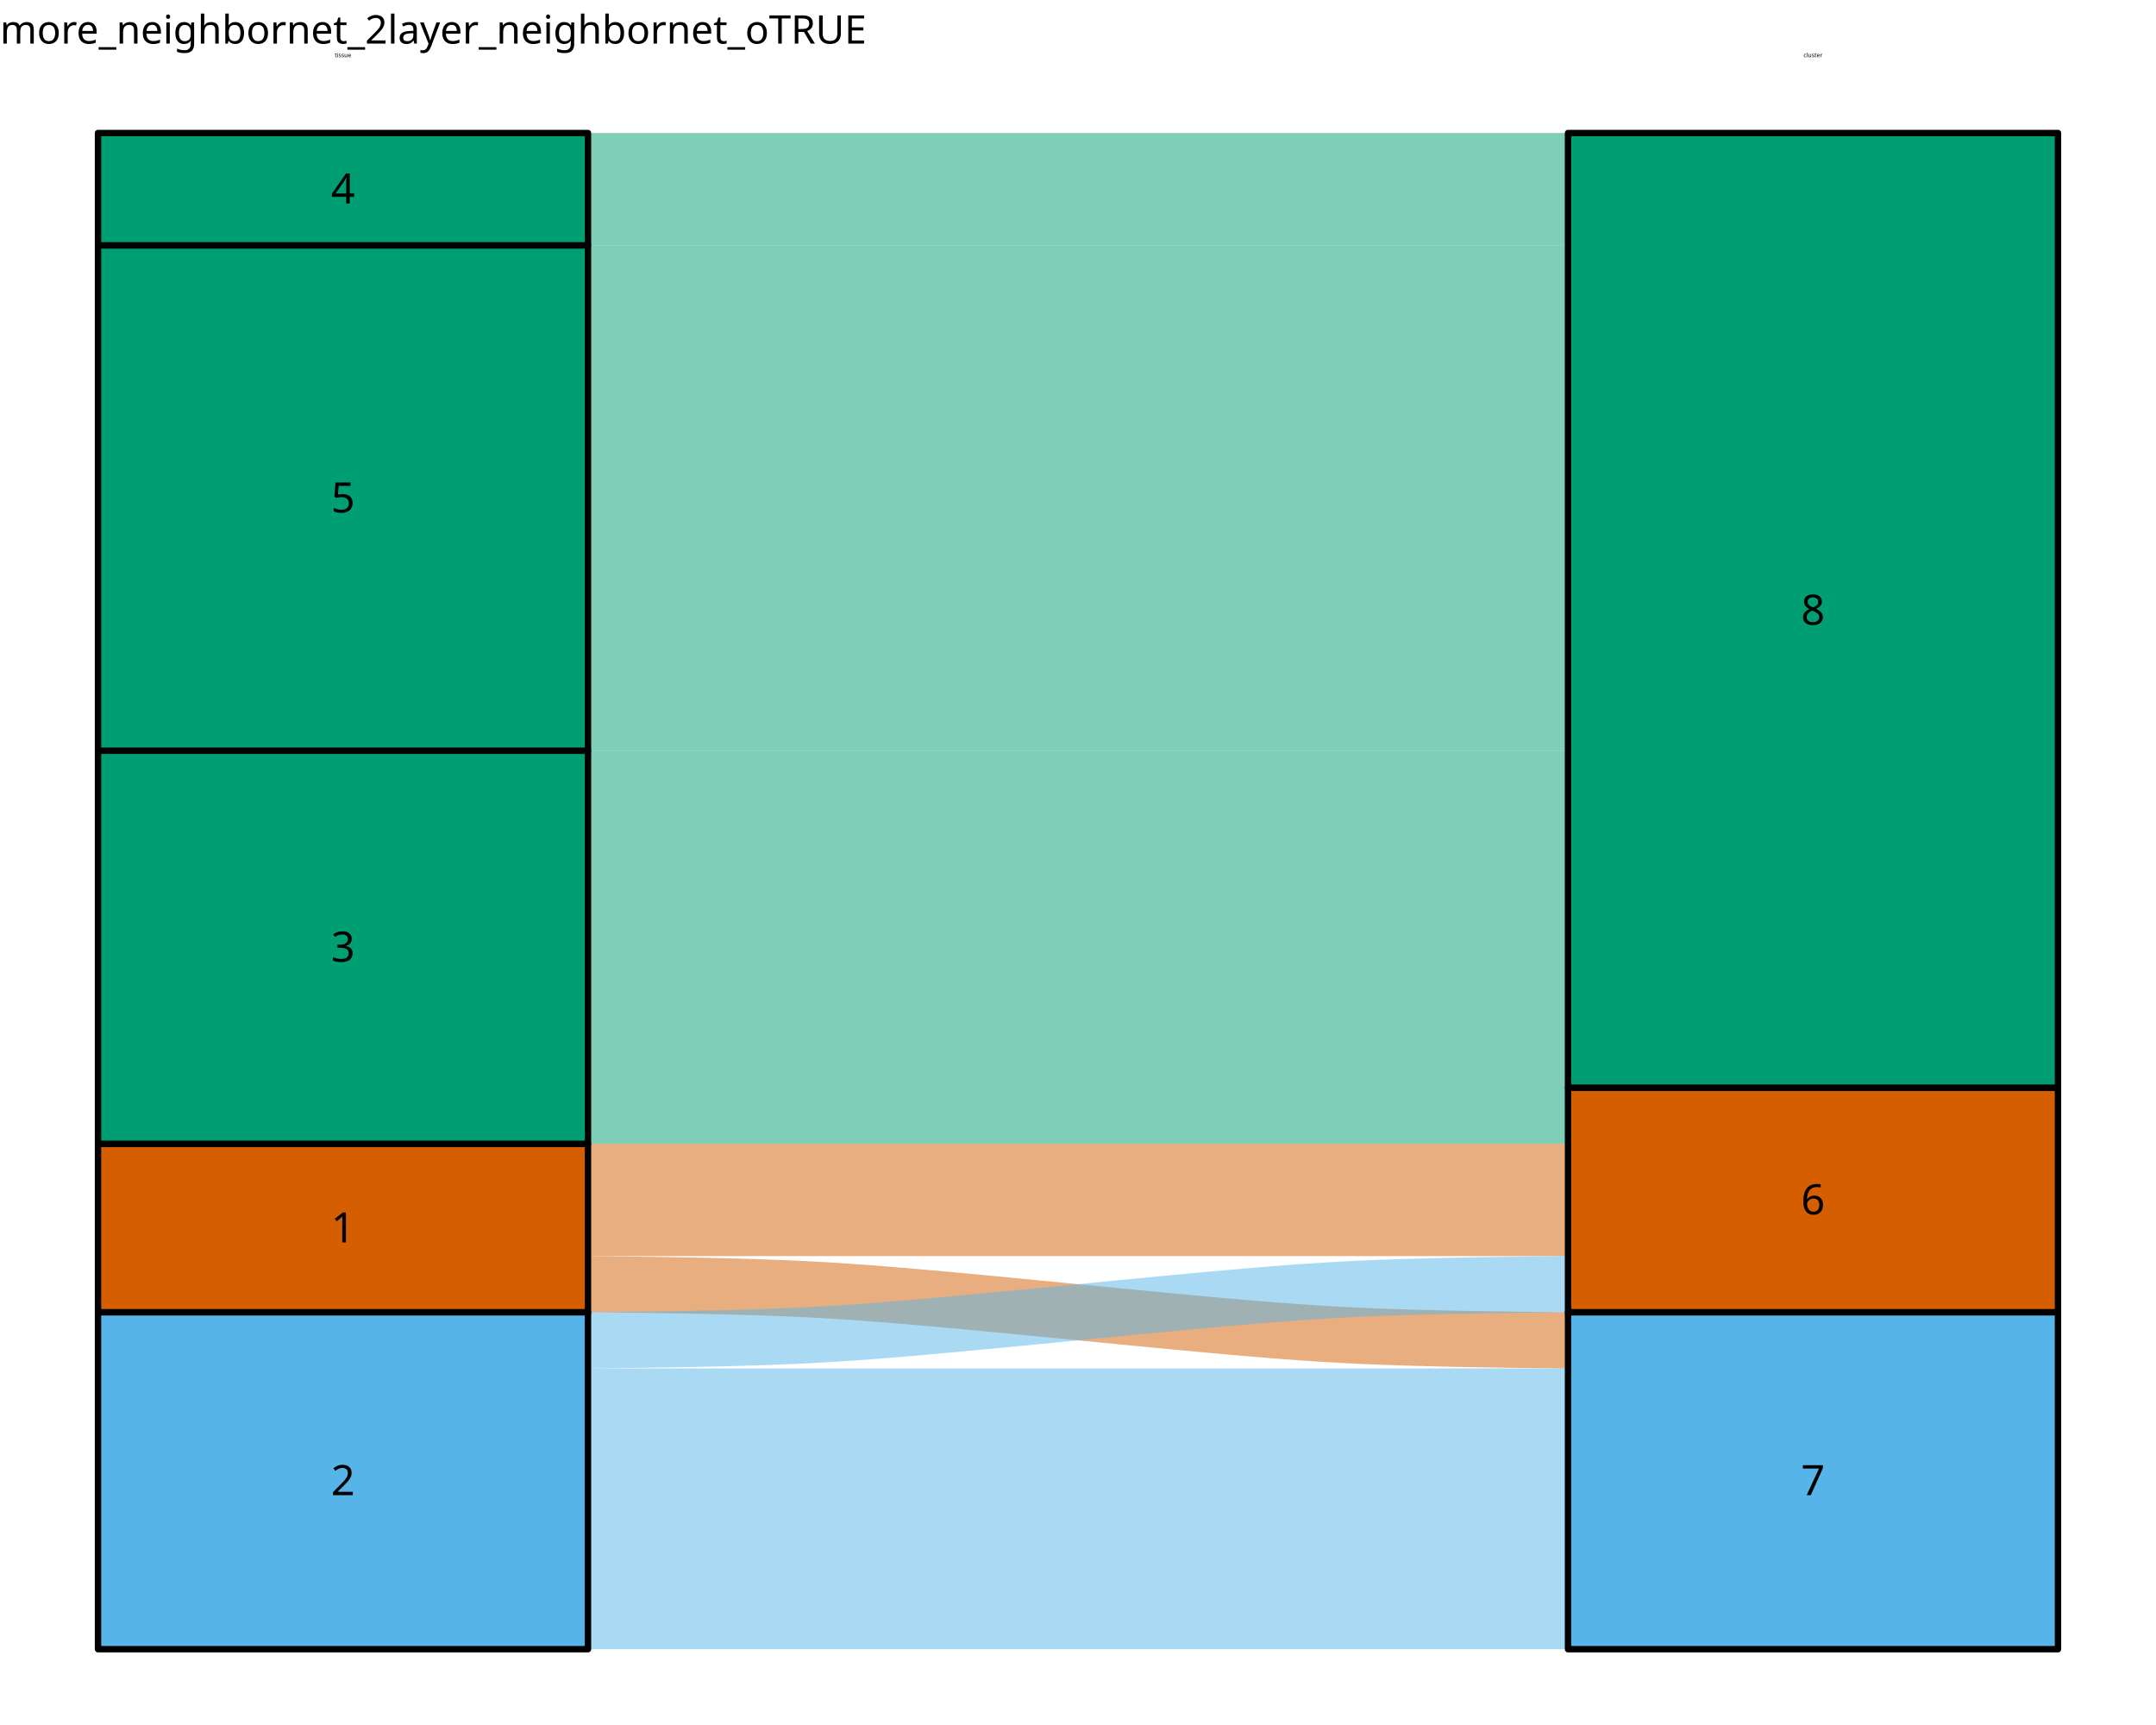
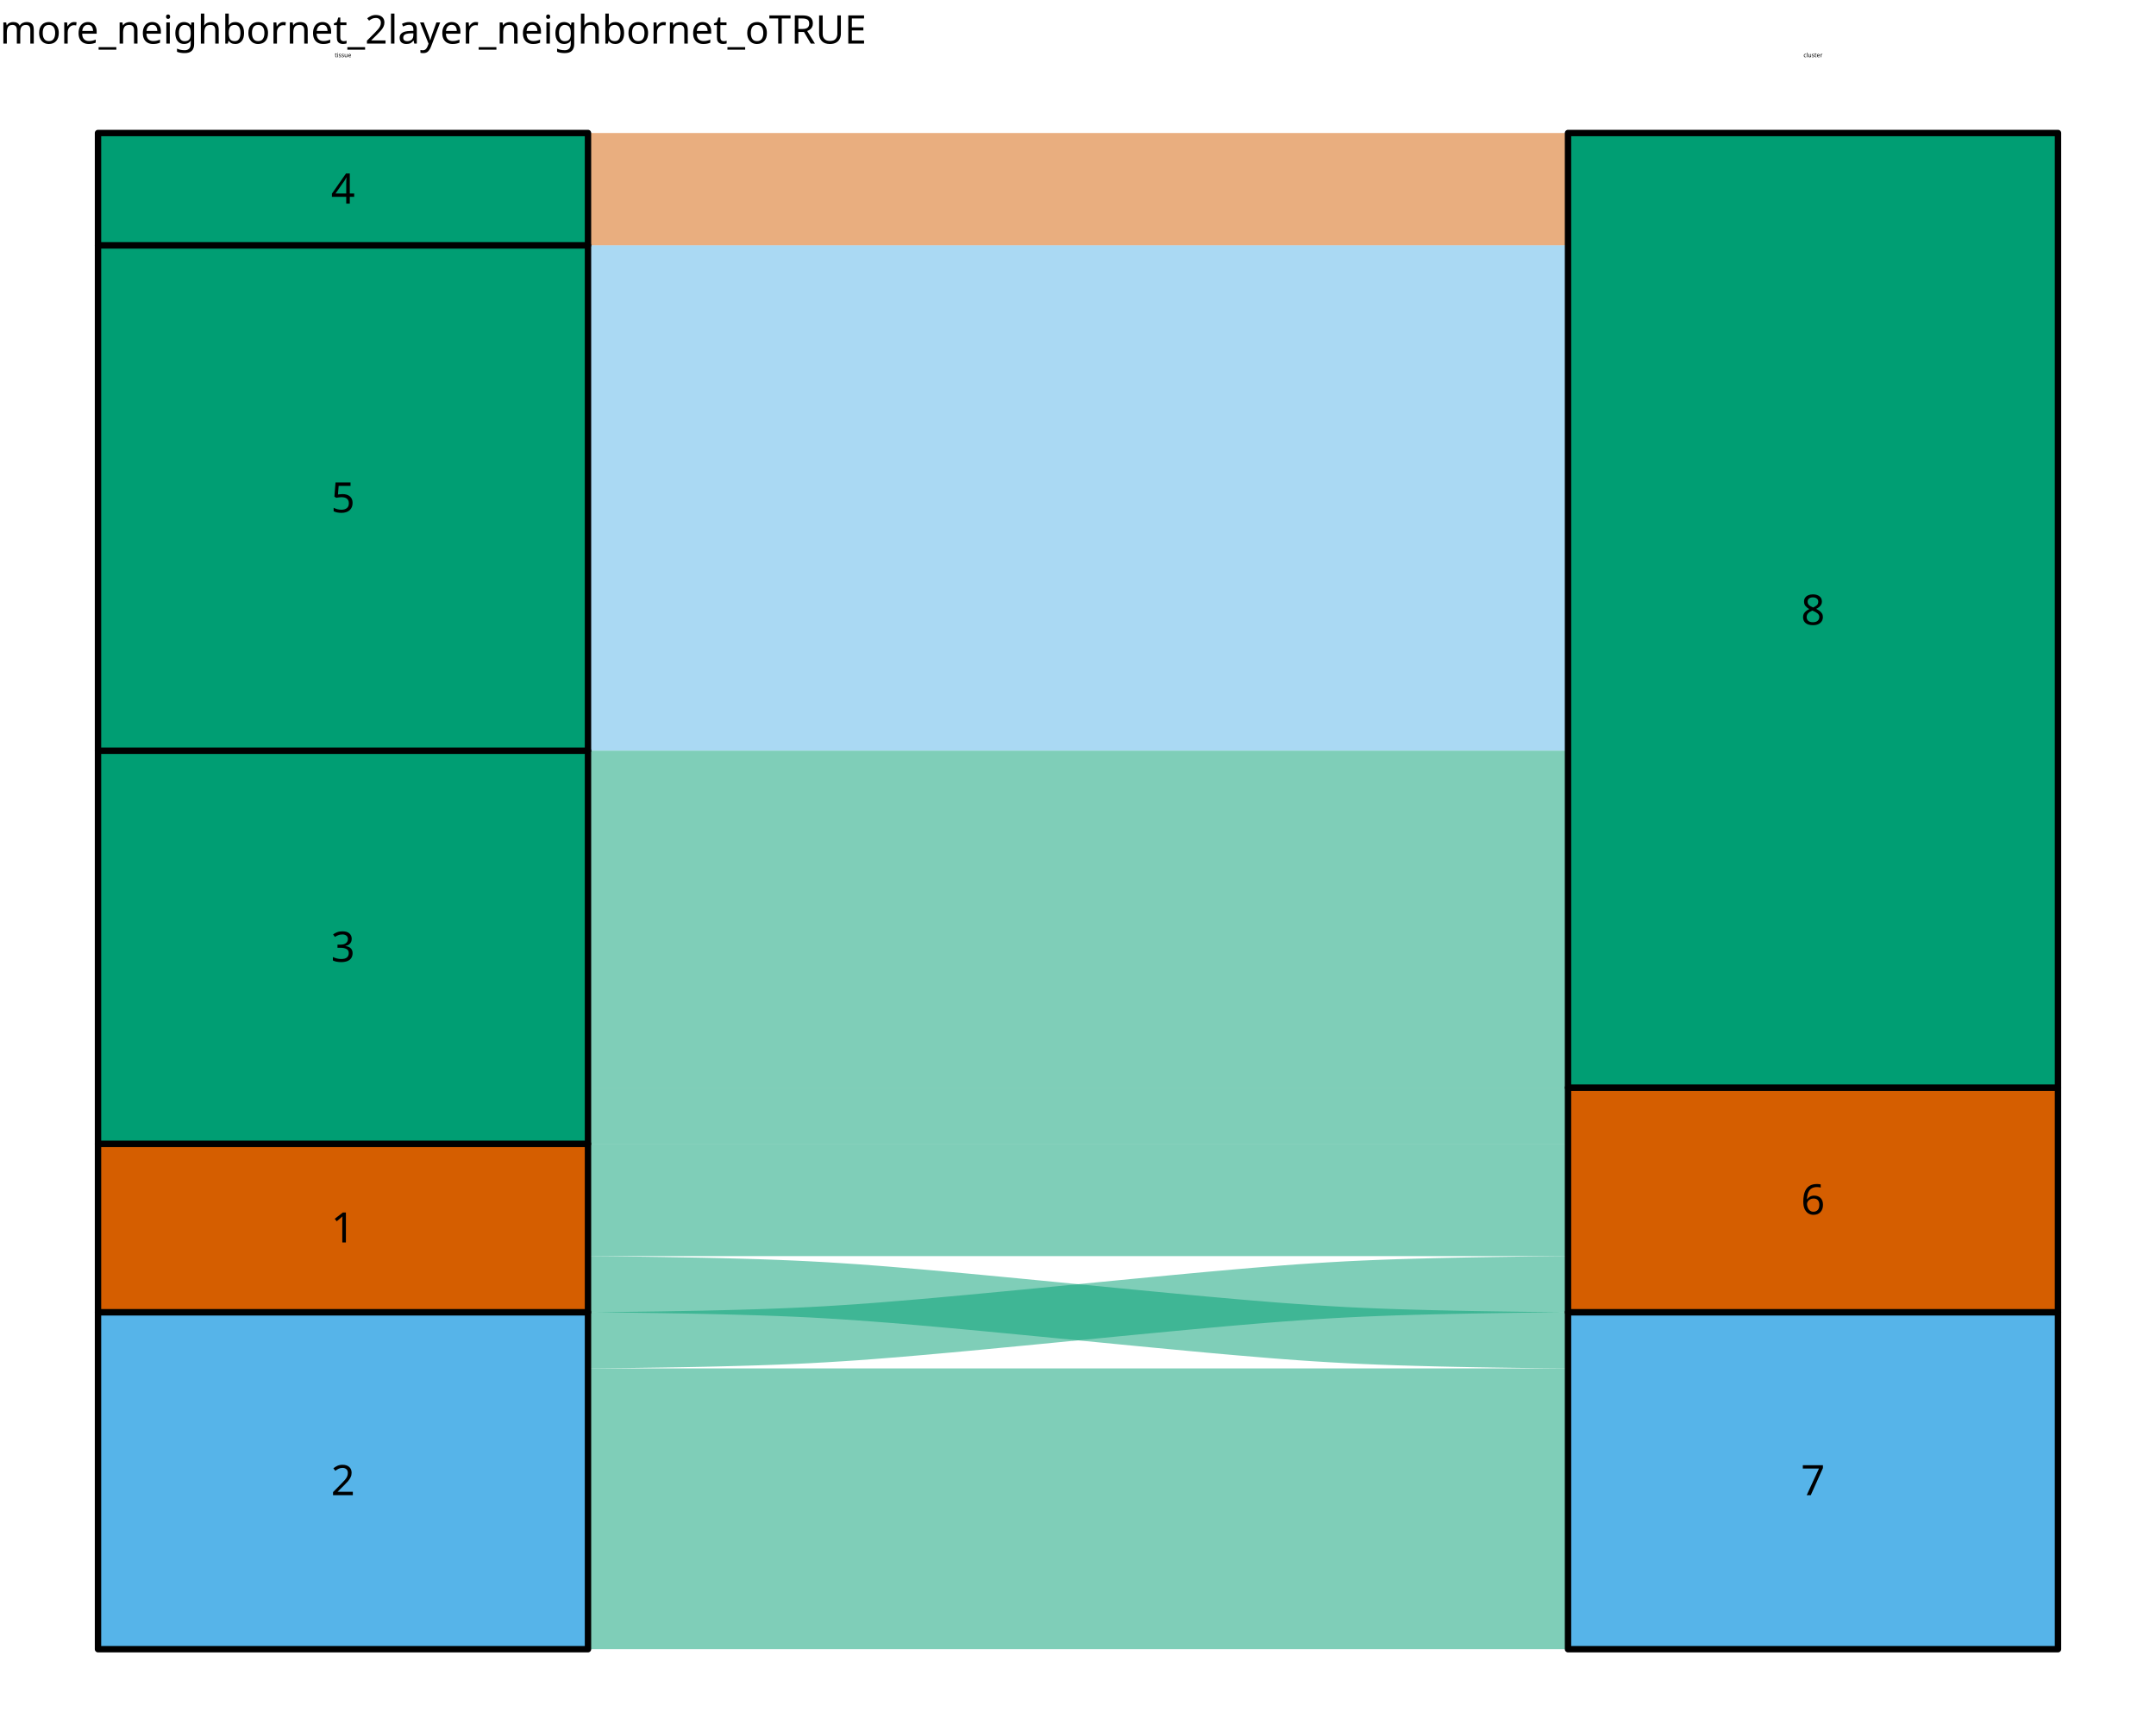
<svg xmlns="http://www.w3.org/2000/svg" class="svglite" data-engine-version="2.0" width="720.00pt" height="576.00pt" viewBox="0 0 720.00 576.00">
  <defs>
    <style type="text/css">
    .svglite line, .svglite polyline, .svglite polygon, .svglite path, .svglite rect, .svglite circle {
      fill: none;
      stroke: #000000;
      stroke-linecap: round;
      stroke-linejoin: round;
      stroke-miterlimit: 10.00;
    }
  </style>
  </defs>
  <rect width="100%" height="100%" style="stroke: none; fill: #FFFFFF;" />
  <defs>
    <clipPath id="cpMC4wMHw3MjAuMDB8MC4wMHw1NzYuMDA=">
      <rect x="0.00" y="0.00" width="720.00" height="576.00" />
    </clipPath>
  </defs>
  <g clip-path="url(#cpMC4wMHw3MjAuMDB8MC4wMHw1NzYuMDA=)">
</g>
  <defs>
    <clipPath id="cpMC4wMHw3MjAuMDB8MTkuMTB8NTc2LjAw">
      <rect x="0.00" y="19.10" width="720.00" height="556.90" />
    </clipPath>
  </defs>
  <g clip-path="url(#cpMC4wMHw3MjAuMDB8MTkuMTB8NTc2LjAw)">
-     <polygon points="32.73,81.91 196.36,81.91 196.45,81.91 197.01,81.91 198.41,81.91 200.89,81.91 204.54,81.91 209.29,81.91 214.95,81.91 221.23,81.91 227.85,81.91 234.56,81.91 241.16,81.91 247.54,81.91 253.64,81.91 259.46,81.91 265.06,81.91 270.48,81.91 275.82,81.91 281.16,81.91 286.58,81.91 291.82,81.91 296.61,81.91 301.55,81.91 306.68,81.91 312.00,81.91 317.51,81.91 323.22,81.91 329.12,81.91 335.18,81.91 341.38,81.91 347.70,81.91 354.10,81.91 360.53,81.91 366.95,81.91 373.34,81.91 379.64,81.91 385.82,81.91 391.86,81.91 397.73,81.91 403.40,81.91 408.89,81.91 414.17,81.91 419.27,81.91 424.19,81.91 428.18,81.91 433.74,81.91 439.15,81.91 444.48,81.91 449.82,81.91 455.26,81.91 460.86,81.91 466.70,81.91 472.82,81.91 479.21,81.91 485.82,81.91 492.53,81.91 499.14,81.91 505.39,81.91 511.01,81.91 515.70,81.91 519.29,81.91 521.70,81.91 523.04,81.91 523.56,81.91 523.64,81.91 687.27,81.91 687.27,44.41 523.64,44.41 523.55,44.41 522.99,44.41 521.59,44.41 519.11,44.41 515.46,44.41 510.71,44.41 505.05,44.41 498.77,44.41 492.15,44.41 485.44,44.41 478.84,44.41 472.46,44.41 466.36,44.41 460.54,44.41 454.94,44.41 449.52,44.41 444.18,44.41 438.84,44.41 433.42,44.41 428.18,44.41 423.39,44.41 418.45,44.41 413.32,44.41 408.00,44.41 402.49,44.41 396.78,44.41 390.88,44.41 384.82,44.41 378.62,44.41 372.30,44.41 365.90,44.41 359.47,44.41 353.05,44.41 346.66,44.41 340.36,44.41 334.18,44.41 328.14,44.41 322.27,44.41 316.60,44.41 311.11,44.41 305.83,44.41 300.73,44.41 295.81,44.41 291.82,44.41 286.26,44.41 280.85,44.41 275.52,44.41 270.18,44.41 264.74,44.41 259.14,44.41 253.30,44.41 247.18,44.41 240.79,44.41 234.18,44.41 227.47,44.41 220.86,44.41 214.61,44.41 208.99,44.41 204.30,44.41 200.71,44.41 198.30,44.41 196.96,44.41 196.44,44.41 196.36,44.41 32.73,44.41 " style="stroke-width: 1.07; stroke: none; fill: #009E73; fill-opacity: 0.50;" />
-     <polygon points="32.73,250.67 196.36,250.67 196.45,250.67 197.01,250.67 198.41,250.67 200.89,250.67 204.54,250.67 209.29,250.67 214.95,250.67 221.23,250.67 227.85,250.67 234.56,250.67 241.16,250.67 247.54,250.67 253.64,250.67 259.46,250.67 265.06,250.67 270.48,250.67 275.82,250.67 281.16,250.67 286.58,250.67 291.82,250.67 296.61,250.67 301.55,250.67 306.68,250.67 312.00,250.67 317.51,250.67 323.22,250.67 329.12,250.67 335.18,250.67 341.38,250.67 347.70,250.67 354.10,250.67 360.53,250.67 366.95,250.67 373.34,250.67 379.64,250.67 385.82,250.67 391.86,250.67 397.73,250.67 403.40,250.67 408.89,250.67 414.17,250.67 419.27,250.67 424.19,250.67 428.18,250.67 433.74,250.67 439.15,250.67 444.48,250.67 449.82,250.67 455.26,250.67 460.86,250.67 466.70,250.67 472.82,250.67 479.21,250.67 485.82,250.67 492.53,250.67 499.14,250.67 505.39,250.67 511.01,250.67 515.70,250.67 519.29,250.67 521.70,250.67 523.04,250.67 523.56,250.67 523.64,250.67 687.27,250.67 687.27,81.91 523.64,81.91 523.55,81.91 522.99,81.91 521.59,81.91 519.11,81.91 515.46,81.91 510.71,81.91 505.05,81.91 498.77,81.91 492.15,81.91 485.44,81.91 478.84,81.91 472.46,81.91 466.36,81.91 460.54,81.91 454.94,81.91 449.52,81.91 444.18,81.91 438.84,81.91 433.42,81.91 428.18,81.91 423.39,81.91 418.45,81.91 413.32,81.91 408.00,81.91 402.49,81.91 396.78,81.91 390.88,81.91 384.82,81.91 378.62,81.91 372.30,81.91 365.90,81.91 359.47,81.91 353.05,81.91 346.66,81.91 340.36,81.91 334.18,81.91 328.14,81.91 322.27,81.91 316.60,81.91 311.11,81.91 305.83,81.91 300.73,81.91 295.81,81.91 291.82,81.91 286.26,81.91 280.85,81.91 275.52,81.91 270.18,81.91 264.74,81.91 259.14,81.91 253.30,81.91 247.18,81.91 240.79,81.91 234.18,81.91 227.47,81.91 220.86,81.91 214.61,81.91 208.99,81.91 204.30,81.91 200.71,81.91 198.30,81.91 196.96,81.91 196.44,81.91 196.36,81.91 32.73,81.91 " style="stroke-width: 1.07; stroke: none; fill: #009E73; fill-opacity: 0.50;" />
+     <polygon points="32.73,81.91 196.36,81.91 196.45,81.91 197.01,81.91 198.41,81.91 200.89,81.91 204.54,81.91 209.29,81.91 214.95,81.91 221.23,81.91 227.85,81.91 234.56,81.91 241.16,81.91 247.54,81.91 253.64,81.91 259.46,81.91 265.06,81.91 270.48,81.91 275.82,81.91 281.16,81.91 286.58,81.91 291.82,81.91 296.61,81.91 301.55,81.91 306.68,81.91 312.00,81.91 317.51,81.91 323.22,81.91 329.12,81.91 335.18,81.91 341.38,81.91 347.70,81.91 354.10,81.91 360.53,81.91 366.95,81.91 373.34,81.91 379.64,81.91 385.82,81.91 391.86,81.91 397.73,81.91 403.40,81.91 408.89,81.91 414.17,81.91 419.27,81.91 424.19,81.91 428.18,81.91 433.74,81.91 439.15,81.91 444.48,81.91 449.82,81.91 455.26,81.91 460.86,81.91 466.70,81.91 472.82,81.91 479.21,81.91 485.82,81.91 492.53,81.91 499.14,81.91 505.39,81.91 511.01,81.91 515.70,81.91 519.29,81.91 521.70,81.91 523.04,81.91 523.56,81.91 523.64,81.91 687.27,81.91 687.27,44.41 523.64,44.41 523.55,44.41 522.99,44.41 521.59,44.41 519.11,44.41 515.46,44.41 510.71,44.41 505.05,44.41 498.77,44.41 492.15,44.41 485.44,44.41 478.84,44.41 472.46,44.41 466.36,44.41 460.54,44.41 454.94,44.41 449.52,44.41 444.18,44.41 438.84,44.41 433.42,44.41 428.18,44.41 423.39,44.41 418.45,44.41 413.32,44.41 408.00,44.41 402.49,44.41 396.78,44.41 390.88,44.41 384.82,44.41 378.62,44.41 372.30,44.41 365.90,44.41 359.47,44.41 353.05,44.41 346.66,44.41 340.36,44.41 334.18,44.41 328.14,44.41 322.27,44.41 316.60,44.41 311.11,44.41 305.83,44.41 300.73,44.41 295.81,44.41 291.82,44.41 286.26,44.41 280.85,44.41 275.52,44.41 270.18,44.41 264.74,44.41 259.14,44.41 253.30,44.41 247.18,44.41 240.79,44.41 234.18,44.41 227.47,44.41 220.86,44.41 214.61,44.41 208.99,44.41 204.30,44.41 200.71,44.41 198.30,44.41 196.96,44.41 196.44,44.41 196.36,44.41 32.73,44.41 " style="stroke-width: 1.07; stroke: none; fill: #D55E00; fill-opacity: 0.50;" />
+     <polygon points="32.73,250.67 196.36,250.67 196.45,250.67 197.01,250.67 198.41,250.67 200.89,250.67 204.54,250.67 209.29,250.67 214.95,250.67 221.23,250.67 227.85,250.67 234.56,250.67 241.16,250.67 247.54,250.67 253.64,250.67 259.46,250.67 265.06,250.67 270.48,250.67 275.82,250.67 281.16,250.67 286.58,250.67 291.82,250.67 296.61,250.67 301.55,250.67 306.68,250.67 312.00,250.67 317.51,250.67 323.22,250.67 329.12,250.67 335.18,250.67 341.38,250.67 347.70,250.67 354.10,250.67 360.53,250.67 366.95,250.67 373.34,250.67 379.64,250.67 385.82,250.67 391.86,250.67 397.73,250.67 403.40,250.67 408.89,250.67 414.17,250.67 419.27,250.67 424.19,250.67 428.18,250.67 433.74,250.67 439.15,250.67 444.48,250.67 449.82,250.67 455.26,250.67 460.86,250.67 466.70,250.67 472.82,250.67 479.21,250.67 485.82,250.67 492.53,250.67 499.14,250.67 505.39,250.67 511.01,250.67 515.70,250.67 519.29,250.67 521.70,250.67 523.04,250.67 523.56,250.67 523.64,250.67 687.27,250.67 687.27,81.91 523.64,81.91 523.55,81.91 522.99,81.91 521.59,81.91 519.11,81.91 515.46,81.91 510.71,81.91 505.05,81.91 498.77,81.91 492.15,81.91 485.44,81.91 478.84,81.91 472.46,81.91 466.36,81.91 460.54,81.91 454.94,81.91 449.52,81.91 444.18,81.91 438.84,81.91 433.42,81.91 428.18,81.91 423.39,81.91 418.45,81.91 413.32,81.91 408.00,81.91 402.49,81.91 396.78,81.91 390.88,81.91 384.82,81.91 378.62,81.91 372.30,81.91 365.90,81.91 359.47,81.91 353.05,81.91 346.66,81.91 340.36,81.91 334.18,81.91 328.14,81.91 322.27,81.91 316.60,81.91 311.11,81.91 305.83,81.91 300.73,81.91 295.81,81.91 291.82,81.91 286.26,81.91 280.85,81.91 275.52,81.91 270.18,81.91 264.74,81.91 259.14,81.91 253.30,81.91 247.18,81.91 240.79,81.91 234.18,81.91 227.47,81.91 220.86,81.91 214.61,81.91 208.99,81.91 204.30,81.91 200.71,81.91 198.30,81.91 196.96,81.91 196.44,81.91 196.36,81.91 32.73,81.91 " style="stroke-width: 1.07; stroke: none; fill: #56B4E9; fill-opacity: 0.50;" />
    <polygon points="32.73,381.93 196.36,381.93 196.45,381.93 197.01,381.93 198.41,381.93 200.89,381.93 204.54,381.93 209.29,381.93 214.95,381.93 221.23,381.93 227.85,381.93 234.56,381.93 241.16,381.93 247.54,381.93 253.64,381.93 259.46,381.93 265.06,381.93 270.48,381.93 275.82,381.93 281.16,381.93 286.58,381.93 291.82,381.93 296.61,381.93 301.55,381.93 306.68,381.93 312.00,381.93 317.51,381.93 323.22,381.93 329.12,381.93 335.18,381.93 341.38,381.93 347.70,381.93 354.10,381.93 360.53,381.93 366.95,381.93 373.34,381.93 379.64,381.93 385.82,381.93 391.86,381.93 397.73,381.93 403.40,381.93 408.89,381.93 414.17,381.93 419.27,381.93 424.19,381.93 428.18,381.93 433.74,381.93 439.15,381.93 444.48,381.93 449.82,381.93 455.26,381.93 460.86,381.93 466.70,381.93 472.82,381.93 479.21,381.93 485.82,381.93 492.53,381.93 499.14,381.93 505.39,381.93 511.01,381.93 515.70,381.93 519.29,381.93 521.70,381.93 523.04,381.93 523.56,381.93 523.64,381.93 687.27,381.93 687.27,363.18 523.64,363.18 523.55,363.18 522.99,363.18 521.59,363.18 519.11,363.18 515.46,363.18 510.71,363.18 505.05,363.18 498.77,363.18 492.15,363.18 485.44,363.18 478.84,363.18 472.46,363.18 466.36,363.18 460.54,363.18 454.94,363.18 449.52,363.18 444.18,363.18 438.84,363.18 433.42,363.18 428.18,363.18 423.39,363.18 418.45,363.18 413.32,363.18 408.00,363.18 402.49,363.18 396.78,363.18 390.88,363.18 384.82,363.18 378.62,363.18 372.30,363.18 365.90,363.18 359.47,363.18 353.05,363.18 346.66,363.18 340.36,363.18 334.18,363.18 328.14,363.18 322.27,363.18 316.60,363.18 311.11,363.18 305.83,363.18 300.73,363.18 295.81,363.18 291.82,363.18 286.26,363.18 280.85,363.18 275.52,363.18 270.18,363.18 264.74,363.18 259.14,363.18 253.30,363.18 247.18,363.18 240.79,363.18 234.18,363.18 227.47,363.18 220.86,363.18 214.61,363.18 208.99,363.18 204.30,363.18 200.71,363.18 198.30,363.18 196.96,363.18 196.44,363.18 196.36,363.18 32.73,363.18 " style="stroke-width: 1.07; stroke: none; fill: #009E73; fill-opacity: 0.50;" />
    <polygon points="32.73,363.18 196.36,363.18 196.45,363.18 197.01,363.18 198.41,363.18 200.89,363.18 204.54,363.18 209.29,363.18 214.95,363.18 221.23,363.18 227.85,363.18 234.56,363.18 241.16,363.18 247.54,363.18 253.64,363.18 259.46,363.18 265.06,363.18 270.48,363.18 275.82,363.18 281.16,363.18 286.58,363.18 291.82,363.18 296.61,363.18 301.55,363.18 306.68,363.18 312.00,363.18 317.51,363.18 323.22,363.18 329.12,363.18 335.18,363.18 341.38,363.18 347.70,363.18 354.10,363.18 360.53,363.18 366.95,363.18 373.34,363.18 379.64,363.18 385.82,363.18 391.86,363.18 397.73,363.18 403.40,363.18 408.89,363.18 414.17,363.18 419.27,363.18 424.19,363.18 428.18,363.18 433.74,363.18 439.15,363.18 444.48,363.18 449.82,363.18 455.26,363.18 460.86,363.18 466.70,363.18 472.82,363.18 479.21,363.18 485.82,363.18 492.53,363.18 499.14,363.18 505.39,363.18 511.01,363.18 515.70,363.18 519.29,363.18 521.70,363.18 523.04,363.18 523.56,363.18 523.64,363.18 687.27,363.18 687.27,250.67 523.64,250.67 523.55,250.67 522.99,250.67 521.59,250.67 519.11,250.67 515.46,250.67 510.71,250.67 505.05,250.67 498.77,250.67 492.15,250.67 485.44,250.67 478.84,250.67 472.46,250.67 466.36,250.67 460.54,250.67 454.94,250.67 449.52,250.67 444.18,250.67 438.84,250.67 433.42,250.67 428.18,250.67 423.39,250.67 418.45,250.67 413.32,250.67 408.00,250.67 402.49,250.67 396.78,250.67 390.88,250.67 384.82,250.67 378.62,250.67 372.30,250.67 365.90,250.67 359.47,250.67 353.05,250.67 346.66,250.67 340.36,250.67 334.18,250.67 328.14,250.67 322.27,250.67 316.60,250.67 311.11,250.67 305.83,250.67 300.73,250.67 295.81,250.67 291.82,250.67 286.26,250.67 280.85,250.67 275.52,250.67 270.18,250.67 264.74,250.67 259.14,250.67 253.30,250.67 247.18,250.67 240.79,250.67 234.18,250.67 227.47,250.67 220.86,250.67 214.61,250.67 208.99,250.67 204.30,250.67 200.71,250.67 198.30,250.67 196.96,250.67 196.44,250.67 196.36,250.67 32.73,250.67 " style="stroke-width: 1.07; stroke: none; fill: #009E73; fill-opacity: 0.50;" />
-     <polygon points="32.73,419.43 196.36,419.43 196.45,419.43 197.01,419.43 198.41,419.43 200.89,419.43 204.54,419.43 209.29,419.43 214.95,419.43 221.23,419.43 227.85,419.43 234.56,419.43 241.16,419.43 247.54,419.43 253.64,419.43 259.46,419.43 265.06,419.43 270.48,419.43 275.82,419.43 281.16,419.43 286.58,419.43 291.82,419.43 296.61,419.43 301.55,419.43 306.68,419.43 312.00,419.43 317.51,419.43 323.22,419.43 329.12,419.43 335.18,419.43 341.38,419.43 347.70,419.43 354.10,419.43 360.53,419.43 366.95,419.43 373.34,419.43 379.64,419.43 385.82,419.43 391.86,419.43 397.73,419.43 403.40,419.43 408.89,419.43 414.17,419.43 419.27,419.43 424.19,419.43 428.18,419.43 433.74,419.43 439.15,419.43 444.48,419.43 449.82,419.43 455.26,419.43 460.86,419.43 466.70,419.43 472.82,419.43 479.21,419.43 485.82,419.43 492.53,419.43 499.14,419.43 505.39,419.43 511.01,419.43 515.70,419.43 519.29,419.43 521.70,419.43 523.04,419.43 523.56,419.43 523.64,419.43 687.27,419.43 687.27,381.93 523.64,381.93 523.55,381.93 522.99,381.93 521.59,381.93 519.11,381.93 515.46,381.93 510.71,381.93 505.05,381.93 498.77,381.93 492.15,381.93 485.44,381.93 478.84,381.93 472.46,381.93 466.36,381.93 460.54,381.93 454.94,381.93 449.52,381.93 444.18,381.93 438.84,381.93 433.42,381.93 428.18,381.93 423.39,381.93 418.45,381.93 413.32,381.93 408.00,381.93 402.49,381.93 396.78,381.93 390.88,381.93 384.82,381.93 378.62,381.93 372.30,381.93 365.90,381.93 359.47,381.93 353.05,381.93 346.66,381.93 340.36,381.93 334.18,381.93 328.14,381.93 322.27,381.93 316.60,381.93 311.11,381.93 305.83,381.93 300.73,381.93 295.81,381.93 291.82,381.93 286.26,381.93 280.85,381.93 275.52,381.93 270.18,381.93 264.74,381.93 259.14,381.93 253.30,381.93 247.18,381.93 240.79,381.93 234.18,381.93 227.47,381.93 220.86,381.93 214.61,381.93 208.99,381.93 204.30,381.93 200.71,381.93 198.30,381.93 196.96,381.93 196.44,381.93 196.36,381.93 32.73,381.93 " style="stroke-width: 1.07; stroke: none; fill: #D55E00; fill-opacity: 0.50;" />
-     <polygon points="32.73,438.18 196.36,438.18 196.45,438.18 197.01,438.19 198.40,438.20 200.88,438.22 204.53,438.26 209.28,438.31 214.94,438.39 221.22,438.48 227.84,438.59 234.54,438.72 241.14,438.87 247.52,439.04 253.61,439.22 259.44,439.43 265.03,439.66 270.46,439.92 275.80,440.22 281.13,440.55 286.55,440.92 291.82,441.31 296.60,441.68 301.53,442.08 306.65,442.52 311.95,442.99 317.45,443.48 323.15,444.01 329.03,444.56 335.08,445.14 341.27,445.73 347.57,446.34 353.95,446.96 360.36,447.59 366.78,448.22 373.15,448.84 379.44,449.45 385.62,450.04 391.65,450.61 397.51,451.16 403.18,451.69 408.66,452.18 413.94,452.64 419.04,453.07 423.95,453.48 428.18,453.81 433.73,454.22 439.14,454.58 444.48,454.91 449.82,455.20 455.25,455.46 460.85,455.69 466.69,455.90 472.81,456.08 479.19,456.25 485.80,456.40 492.51,456.53 499.12,456.64 505.37,456.73 510.99,456.80 515.68,456.86 519.27,456.89 521.69,456.92 523.04,456.93 523.56,456.93 523.64,456.93 687.27,456.93 687.27,438.18 523.64,438.18 523.55,438.18 522.99,438.18 521.60,438.16 519.12,438.14 515.47,438.10 510.72,438.05 505.06,437.97 498.78,437.88 492.16,437.77 485.46,437.64 478.86,437.49 472.48,437.32 466.39,437.14 460.56,436.93 454.97,436.70 449.54,436.44 444.20,436.14 438.87,435.81 433.45,435.44 428.18,435.06 423.40,434.68 418.47,434.28 413.35,433.84 408.05,433.37 402.55,432.88 396.85,432.35 390.97,431.80 384.92,431.22 378.73,430.63 372.43,430.02 366.05,429.40 359.64,428.77 353.22,428.14 346.85,427.52 340.56,426.91 334.38,426.32 328.35,425.75 322.49,425.20 316.82,424.68 311.34,424.18 306.06,423.72 300.96,423.29 296.05,422.88 291.82,422.55 286.27,422.14 280.86,421.78 275.52,421.45 270.18,421.16 264.75,420.90 259.15,420.67 253.31,420.46 247.19,420.28 240.81,420.11 234.20,419.96 227.49,419.84 220.88,419.72 214.63,419.63 209.01,419.56 204.32,419.50 200.73,419.47 198.31,419.45 196.96,419.43 196.44,419.43 196.36,419.43 32.73,419.43 " style="stroke-width: 1.07; stroke: none; fill: #D55E00; fill-opacity: 0.50;" />
-     <polygon points="32.73,456.93 196.36,456.93 196.45,456.93 197.01,456.93 198.40,456.91 200.88,456.89 204.53,456.85 209.28,456.80 214.94,456.72 221.22,456.63 227.84,456.52 234.54,456.39 241.14,456.24 247.52,456.07 253.61,455.89 259.44,455.68 265.03,455.45 270.46,455.19 275.80,454.89 281.13,454.56 286.55,454.20 291.82,453.81 296.60,453.43 301.53,453.03 306.65,452.59 311.95,452.12 317.45,451.63 323.15,451.10 329.03,450.55 335.08,449.97 341.27,449.38 347.57,448.77 353.95,448.15 360.36,447.52 366.78,446.89 373.15,446.27 379.44,445.66 385.62,445.07 391.65,444.50 397.51,443.95 403.18,443.43 408.66,442.93 413.94,442.47 419.04,442.04 423.95,441.64 428.18,441.31 433.73,440.90 439.14,440.53 444.48,440.20 449.82,439.91 455.25,439.65 460.85,439.42 466.69,439.21 472.81,439.03 479.19,438.86 485.80,438.72 492.51,438.59 499.12,438.48 505.37,438.38 510.99,438.31 515.68,438.26 519.27,438.22 521.69,438.20 523.04,438.18 523.56,438.18 523.64,438.18 687.27,438.18 687.27,419.43 523.64,419.43 523.55,419.43 522.99,419.43 521.60,419.45 519.12,419.47 515.47,419.51 510.72,419.56 505.06,419.64 498.78,419.73 492.16,419.84 485.46,419.97 478.86,420.12 472.48,420.29 466.39,420.47 460.56,420.68 454.97,420.91 449.54,421.17 444.20,421.47 438.87,421.80 433.45,422.16 428.18,422.55 423.40,422.93 418.47,423.33 413.35,423.77 408.05,424.24 402.55,424.73 396.85,425.26 390.97,425.81 384.92,426.39 378.73,426.98 372.43,427.59 366.05,428.21 359.64,428.84 353.22,429.47 346.85,430.09 340.56,430.70 334.38,431.29 328.35,431.86 322.49,432.41 316.82,432.93 311.34,433.43 306.06,433.89 300.96,434.32 296.05,434.72 291.82,435.06 286.27,435.46 280.86,435.83 275.52,436.16 270.18,436.45 264.75,436.71 259.15,436.94 253.31,437.15 247.19,437.33 240.81,437.50 234.20,437.65 227.49,437.77 220.88,437.89 214.63,437.98 209.01,438.05 204.32,438.10 200.73,438.14 198.31,438.16 196.96,438.18 196.44,438.18 196.36,438.18 32.73,438.18 " style="stroke-width: 1.07; stroke: none; fill: #56B4E9; fill-opacity: 0.50;" />
-     <polygon points="32.73,550.69 196.36,550.69 196.45,550.69 197.01,550.69 198.41,550.69 200.89,550.69 204.54,550.69 209.29,550.69 214.95,550.69 221.23,550.69 227.85,550.69 234.56,550.69 241.16,550.69 247.54,550.69 253.64,550.69 259.46,550.69 265.06,550.69 270.48,550.69 275.82,550.69 281.16,550.69 286.58,550.69 291.82,550.69 296.61,550.69 301.55,550.69 306.68,550.69 312.00,550.69 317.51,550.69 323.22,550.69 329.12,550.69 335.18,550.69 341.38,550.69 347.70,550.69 354.10,550.69 360.53,550.69 366.95,550.69 373.34,550.69 379.64,550.69 385.82,550.69 391.86,550.69 397.73,550.69 403.40,550.69 408.89,550.69 414.17,550.69 419.27,550.69 424.19,550.69 428.18,550.69 433.74,550.69 439.15,550.69 444.48,550.69 449.82,550.69 455.26,550.69 460.86,550.69 466.70,550.69 472.82,550.69 479.21,550.69 485.82,550.69 492.53,550.69 499.14,550.69 505.39,550.69 511.01,550.69 515.70,550.69 519.29,550.69 521.70,550.69 523.04,550.69 523.56,550.69 523.64,550.69 687.27,550.69 687.27,456.93 523.64,456.93 523.55,456.93 522.99,456.93 521.59,456.93 519.11,456.93 515.46,456.93 510.71,456.93 505.05,456.93 498.77,456.93 492.15,456.93 485.44,456.93 478.84,456.93 472.46,456.93 466.36,456.93 460.54,456.93 454.94,456.93 449.52,456.93 444.18,456.93 438.84,456.93 433.42,456.93 428.18,456.93 423.39,456.93 418.45,456.93 413.32,456.93 408.00,456.93 402.49,456.93 396.78,456.93 390.88,456.93 384.82,456.93 378.62,456.93 372.30,456.93 365.90,456.93 359.47,456.93 353.05,456.93 346.66,456.93 340.36,456.93 334.18,456.93 328.14,456.93 322.27,456.93 316.60,456.93 311.11,456.93 305.83,456.93 300.73,456.93 295.81,456.93 291.82,456.93 286.26,456.93 280.85,456.93 275.52,456.93 270.18,456.93 264.74,456.93 259.14,456.93 253.30,456.93 247.18,456.93 240.79,456.93 234.18,456.93 227.47,456.93 220.86,456.93 214.61,456.93 208.99,456.93 204.30,456.93 200.71,456.93 198.30,456.93 196.96,456.93 196.44,456.93 196.36,456.93 32.73,456.93 " style="stroke-width: 1.07; stroke: none; fill: #56B4E9; fill-opacity: 0.50;" />
+     <polygon points="32.73,419.43 196.36,419.43 196.45,419.43 197.01,419.43 198.41,419.43 200.89,419.43 204.54,419.43 209.29,419.43 214.95,419.43 221.23,419.43 227.85,419.43 234.56,419.43 241.16,419.43 247.54,419.43 253.64,419.43 259.46,419.43 265.06,419.43 270.48,419.43 275.82,419.43 281.16,419.43 286.58,419.43 291.82,419.43 296.61,419.43 301.55,419.43 306.68,419.43 312.00,419.43 317.51,419.43 323.22,419.43 329.12,419.43 335.18,419.43 341.38,419.43 347.70,419.43 354.10,419.43 360.53,419.43 366.95,419.43 373.34,419.43 379.64,419.43 385.82,419.43 391.86,419.43 397.73,419.43 403.40,419.43 408.89,419.43 414.17,419.43 419.27,419.43 424.19,419.43 428.18,419.43 433.74,419.43 439.15,419.43 444.48,419.43 449.82,419.43 455.26,419.43 460.86,419.43 466.70,419.43 472.82,419.43 479.21,419.43 485.82,419.43 492.53,419.43 499.14,419.43 505.39,419.43 511.01,419.43 515.70,419.43 519.29,419.43 521.70,419.43 523.04,419.43 523.56,419.43 523.64,419.43 687.27,419.43 687.27,381.93 523.64,381.93 523.55,381.93 522.99,381.93 521.59,381.93 519.11,381.93 515.46,381.93 510.71,381.93 505.05,381.93 498.77,381.93 492.15,381.93 485.44,381.93 478.84,381.93 472.46,381.93 466.36,381.93 460.54,381.93 454.94,381.93 449.52,381.93 444.18,381.93 438.84,381.93 433.42,381.93 428.18,381.93 423.39,381.93 418.45,381.93 413.32,381.93 408.00,381.93 402.49,381.93 396.78,381.93 390.88,381.93 384.82,381.93 378.62,381.93 372.30,381.93 365.90,381.93 359.47,381.93 353.05,381.93 346.66,381.93 340.36,381.93 334.18,381.93 328.14,381.93 322.27,381.93 316.60,381.93 311.11,381.93 305.83,381.93 300.73,381.93 295.81,381.93 291.82,381.93 286.26,381.93 280.85,381.93 275.52,381.93 270.18,381.93 264.74,381.93 259.14,381.93 253.30,381.93 247.18,381.93 240.79,381.93 234.18,381.93 227.47,381.93 220.86,381.93 214.61,381.93 208.99,381.93 204.30,381.93 200.71,381.93 198.30,381.93 196.96,381.93 196.44,381.93 196.36,381.93 32.73,381.93 " style="stroke-width: 1.07; stroke: none; fill: #009E73; fill-opacity: 0.50;" />
+     <polygon points="32.73,438.18 196.36,438.18 196.45,438.18 197.01,438.19 198.40,438.20 200.88,438.22 204.53,438.26 209.28,438.31 214.94,438.39 221.22,438.48 227.84,438.59 234.54,438.72 241.14,438.87 247.52,439.04 253.61,439.22 259.44,439.43 265.03,439.66 270.46,439.92 275.80,440.22 281.13,440.55 286.55,440.92 291.82,441.31 296.60,441.68 301.53,442.08 306.65,442.52 311.95,442.99 317.45,443.48 323.15,444.01 329.03,444.56 335.08,445.14 341.27,445.73 347.57,446.34 353.95,446.96 360.36,447.59 366.78,448.22 373.15,448.84 379.44,449.45 385.62,450.04 391.65,450.61 397.51,451.16 403.18,451.69 408.66,452.18 413.94,452.64 419.04,453.07 423.95,453.48 428.18,453.81 433.73,454.22 439.14,454.58 444.48,454.91 449.82,455.20 455.25,455.46 460.85,455.69 466.69,455.90 472.81,456.08 479.19,456.25 485.80,456.40 492.51,456.53 499.12,456.64 505.37,456.73 510.99,456.80 515.68,456.86 519.27,456.89 521.69,456.92 523.04,456.93 523.56,456.93 523.64,456.93 687.27,456.93 687.27,438.18 523.64,438.18 523.55,438.18 522.99,438.18 521.60,438.16 519.12,438.14 515.47,438.10 510.72,438.05 505.06,437.97 498.78,437.88 492.16,437.77 485.46,437.64 478.86,437.49 472.48,437.32 466.39,437.14 460.56,436.93 454.97,436.70 449.54,436.44 444.20,436.14 438.87,435.81 433.45,435.44 428.18,435.06 423.40,434.68 418.47,434.28 413.35,433.84 408.05,433.37 402.55,432.88 396.85,432.35 390.97,431.80 384.92,431.22 378.73,430.63 372.43,430.02 366.05,429.40 359.64,428.77 353.22,428.14 346.85,427.52 340.56,426.91 334.38,426.32 328.35,425.75 322.49,425.20 316.82,424.68 311.34,424.18 306.06,423.72 300.96,423.29 296.05,422.88 291.82,422.55 286.27,422.14 280.86,421.78 275.52,421.45 270.18,421.16 264.75,420.90 259.15,420.67 253.31,420.46 247.19,420.28 240.81,420.11 234.20,419.96 227.49,419.84 220.88,419.72 214.63,419.63 209.01,419.56 204.32,419.50 200.73,419.47 198.31,419.45 196.96,419.43 196.44,419.43 196.36,419.43 32.73,419.43 " style="stroke-width: 1.07; stroke: none; fill: #009E73; fill-opacity: 0.50;" />
+     <polygon points="32.73,456.93 196.36,456.93 196.45,456.93 197.01,456.93 198.40,456.91 200.88,456.89 204.53,456.85 209.28,456.80 214.94,456.72 221.22,456.63 227.84,456.52 234.54,456.39 241.14,456.24 247.52,456.07 253.61,455.89 259.44,455.68 265.03,455.45 270.46,455.19 275.80,454.89 281.13,454.56 286.55,454.20 291.82,453.81 296.60,453.43 301.53,453.03 306.65,452.59 311.95,452.12 317.45,451.63 323.15,451.10 329.03,450.55 335.08,449.97 341.27,449.38 347.57,448.77 353.95,448.15 360.36,447.52 366.78,446.89 373.15,446.27 379.44,445.66 385.62,445.07 391.65,444.50 397.51,443.95 403.18,443.43 408.66,442.93 413.94,442.47 419.04,442.04 423.95,441.64 428.18,441.31 433.73,440.90 439.14,440.53 444.48,440.20 449.82,439.91 455.25,439.65 460.85,439.42 466.69,439.21 472.81,439.03 479.19,438.86 485.80,438.72 492.51,438.59 499.12,438.48 505.37,438.38 510.99,438.31 515.68,438.26 519.27,438.22 521.69,438.20 523.04,438.18 523.56,438.18 523.64,438.18 687.27,438.18 687.27,419.43 523.64,419.43 523.55,419.43 522.99,419.43 521.60,419.45 519.12,419.47 515.47,419.51 510.72,419.56 505.06,419.64 498.78,419.73 492.16,419.84 485.46,419.97 478.86,420.12 472.48,420.29 466.39,420.47 460.56,420.68 454.97,420.91 449.54,421.17 444.20,421.47 438.87,421.80 433.45,422.16 428.18,422.55 423.40,422.93 418.47,423.33 413.35,423.77 408.05,424.24 402.55,424.73 396.85,425.26 390.97,425.81 384.92,426.39 378.73,426.98 372.43,427.59 366.05,428.21 359.64,428.84 353.22,429.47 346.85,430.09 340.56,430.70 334.38,431.29 328.35,431.86 322.49,432.41 316.82,432.93 311.34,433.43 306.06,433.89 300.96,434.32 296.05,434.72 291.82,435.06 286.27,435.46 280.86,435.83 275.52,436.16 270.18,436.45 264.75,436.71 259.15,436.94 253.31,437.15 247.19,437.33 240.81,437.50 234.20,437.65 227.49,437.77 220.88,437.89 214.63,437.98 209.01,438.05 204.32,438.10 200.73,438.14 198.31,438.16 196.96,438.18 196.44,438.18 196.36,438.18 32.73,438.18 " style="stroke-width: 1.07; stroke: none; fill: #009E73; fill-opacity: 0.50;" />
+     <polygon points="32.73,550.69 196.36,550.69 196.45,550.69 197.01,550.69 198.41,550.69 200.89,550.69 204.54,550.69 209.29,550.69 214.95,550.69 221.23,550.69 227.85,550.69 234.56,550.69 241.16,550.69 247.54,550.69 253.64,550.69 259.46,550.69 265.06,550.69 270.48,550.69 275.82,550.69 281.16,550.69 286.58,550.69 291.82,550.69 296.61,550.69 301.55,550.69 306.68,550.69 312.00,550.69 317.51,550.69 323.22,550.69 329.12,550.69 335.18,550.69 341.38,550.69 347.70,550.69 354.10,550.69 360.53,550.69 366.95,550.69 373.34,550.69 379.64,550.69 385.82,550.69 391.86,550.69 397.73,550.69 403.40,550.69 408.89,550.69 414.17,550.69 419.27,550.69 424.19,550.69 428.18,550.69 433.74,550.69 439.15,550.69 444.48,550.69 449.82,550.69 455.26,550.69 460.86,550.69 466.70,550.69 472.82,550.69 479.21,550.69 485.82,550.69 492.53,550.69 499.14,550.69 505.39,550.69 511.01,550.69 515.70,550.69 519.29,550.69 521.70,550.69 523.04,550.69 523.56,550.69 523.64,550.69 687.27,550.69 687.27,456.93 523.64,456.93 523.55,456.93 522.99,456.93 521.59,456.93 519.11,456.93 515.46,456.93 510.71,456.93 505.05,456.93 498.77,456.93 492.15,456.93 485.44,456.93 478.84,456.93 472.46,456.93 466.36,456.93 460.54,456.93 454.94,456.93 449.52,456.93 444.18,456.93 438.84,456.93 433.42,456.93 428.18,456.93 423.39,456.93 418.45,456.93 413.32,456.93 408.00,456.93 402.49,456.93 396.78,456.93 390.88,456.93 384.82,456.93 378.62,456.93 372.30,456.93 365.90,456.93 359.47,456.93 353.05,456.93 346.66,456.93 340.36,456.93 334.18,456.93 328.14,456.93 322.27,456.93 316.60,456.93 311.11,456.93 305.83,456.93 300.73,456.93 295.81,456.93 291.82,456.93 286.26,456.93 280.85,456.93 275.52,456.93 270.18,456.93 264.74,456.93 259.14,456.93 253.30,456.93 247.18,456.93 240.79,456.93 234.18,456.93 227.47,456.93 220.86,456.93 214.61,456.93 208.99,456.93 204.30,456.93 200.71,456.93 198.30,456.93 196.96,456.93 196.44,456.93 196.36,456.93 32.73,456.93 " style="stroke-width: 1.07; stroke: none; fill: #009E73; fill-opacity: 0.50;" />
    <polygon points="32.73,438.18 196.36,438.18 196.36,550.69 32.73,550.69 32.73,438.18 " style="stroke-width: 2.13; stroke-linecap: butt; fill: #56B4E9;" />
    <polygon points="32.73,381.93 196.36,381.93 196.36,438.18 32.73,438.18 32.73,381.93 " style="stroke-width: 2.13; stroke-linecap: butt; fill: #D55E00;" />
    <polygon points="32.73,250.67 196.36,250.67 196.36,381.93 32.73,381.93 32.73,250.67 " style="stroke-width: 2.13; stroke-linecap: butt; fill: #009E73;" />
    <polygon points="32.73,81.91 196.36,81.91 196.36,250.67 32.73,250.67 32.73,81.91 " style="stroke-width: 2.13; stroke-linecap: butt; fill: #009E73;" />
    <polygon points="32.73,44.41 196.36,44.41 196.36,81.91 32.73,81.91 32.73,44.41 " style="stroke-width: 2.13; stroke-linecap: butt; fill: #009E73;" />
    <polygon points="523.64,438.18 687.27,438.18 687.27,550.69 523.64,550.69 523.64,438.18 " style="stroke-width: 2.13; stroke-linecap: butt; fill: #56B4E9;" />
    <polygon points="523.64,363.18 687.27,363.18 687.27,438.18 523.64,438.18 523.64,363.18 " style="stroke-width: 2.13; stroke-linecap: butt; fill: #D55E00;" />
    <polygon points="523.64,44.41 687.27,44.41 687.27,363.18 523.64,363.18 523.64,44.41 " style="stroke-width: 2.13; stroke-linecap: butt; fill: #009E73;" />
    <text x="114.55" y="499.25" text-anchor="middle" style="font-size: 14.00px; font-family: sans;" textLength="7.79px" lengthAdjust="spacingAndGlyphs">2</text>
    <text x="114.55" y="414.87" text-anchor="middle" style="font-size: 14.00px; font-family: sans;" textLength="7.79px" lengthAdjust="spacingAndGlyphs">1</text>
    <text x="114.55" y="321.12" text-anchor="middle" style="font-size: 14.00px; font-family: sans;" textLength="7.79px" lengthAdjust="spacingAndGlyphs">3</text>
    <text x="114.55" y="171.11" text-anchor="middle" style="font-size: 14.00px; font-family: sans;" textLength="7.79px" lengthAdjust="spacingAndGlyphs">5</text>
    <text x="114.55" y="67.98" text-anchor="middle" style="font-size: 14.00px; font-family: sans;" textLength="7.79px" lengthAdjust="spacingAndGlyphs">4</text>
    <text x="605.45" y="499.25" text-anchor="middle" style="font-size: 14.00px; font-family: sans;" textLength="7.79px" lengthAdjust="spacingAndGlyphs">7</text>
    <text x="605.45" y="405.50" text-anchor="middle" style="font-size: 14.00px; font-family: sans;" textLength="7.79px" lengthAdjust="spacingAndGlyphs">6</text>
    <text x="605.45" y="208.61" text-anchor="middle" style="font-size: 14.00px; font-family: sans;" textLength="7.79px" lengthAdjust="spacingAndGlyphs">8</text>
  </g>
  <g clip-path="url(#cpMC4wMHw3MjAuMDB8MC4wMHw1NzYuMDA=)">
    <text x="114.55" y="19.10" text-anchor="middle" style="font-size: 2.00px; font-family: sans;" textLength="5.23px" lengthAdjust="spacingAndGlyphs">tissue</text>
    <text x="605.45" y="19.10" text-anchor="middle" style="font-size: 2.00px; font-family: sans;" textLength="5.89px" lengthAdjust="spacingAndGlyphs">cluster</text>
    <text x="0.00" y="14.56" style="font-size: 13.20px; font-family: sans;" textLength="278.14px" lengthAdjust="spacingAndGlyphs">more_neighbornet_2layer_neighbornet_oTRUE</text>
  </g>
</svg>
